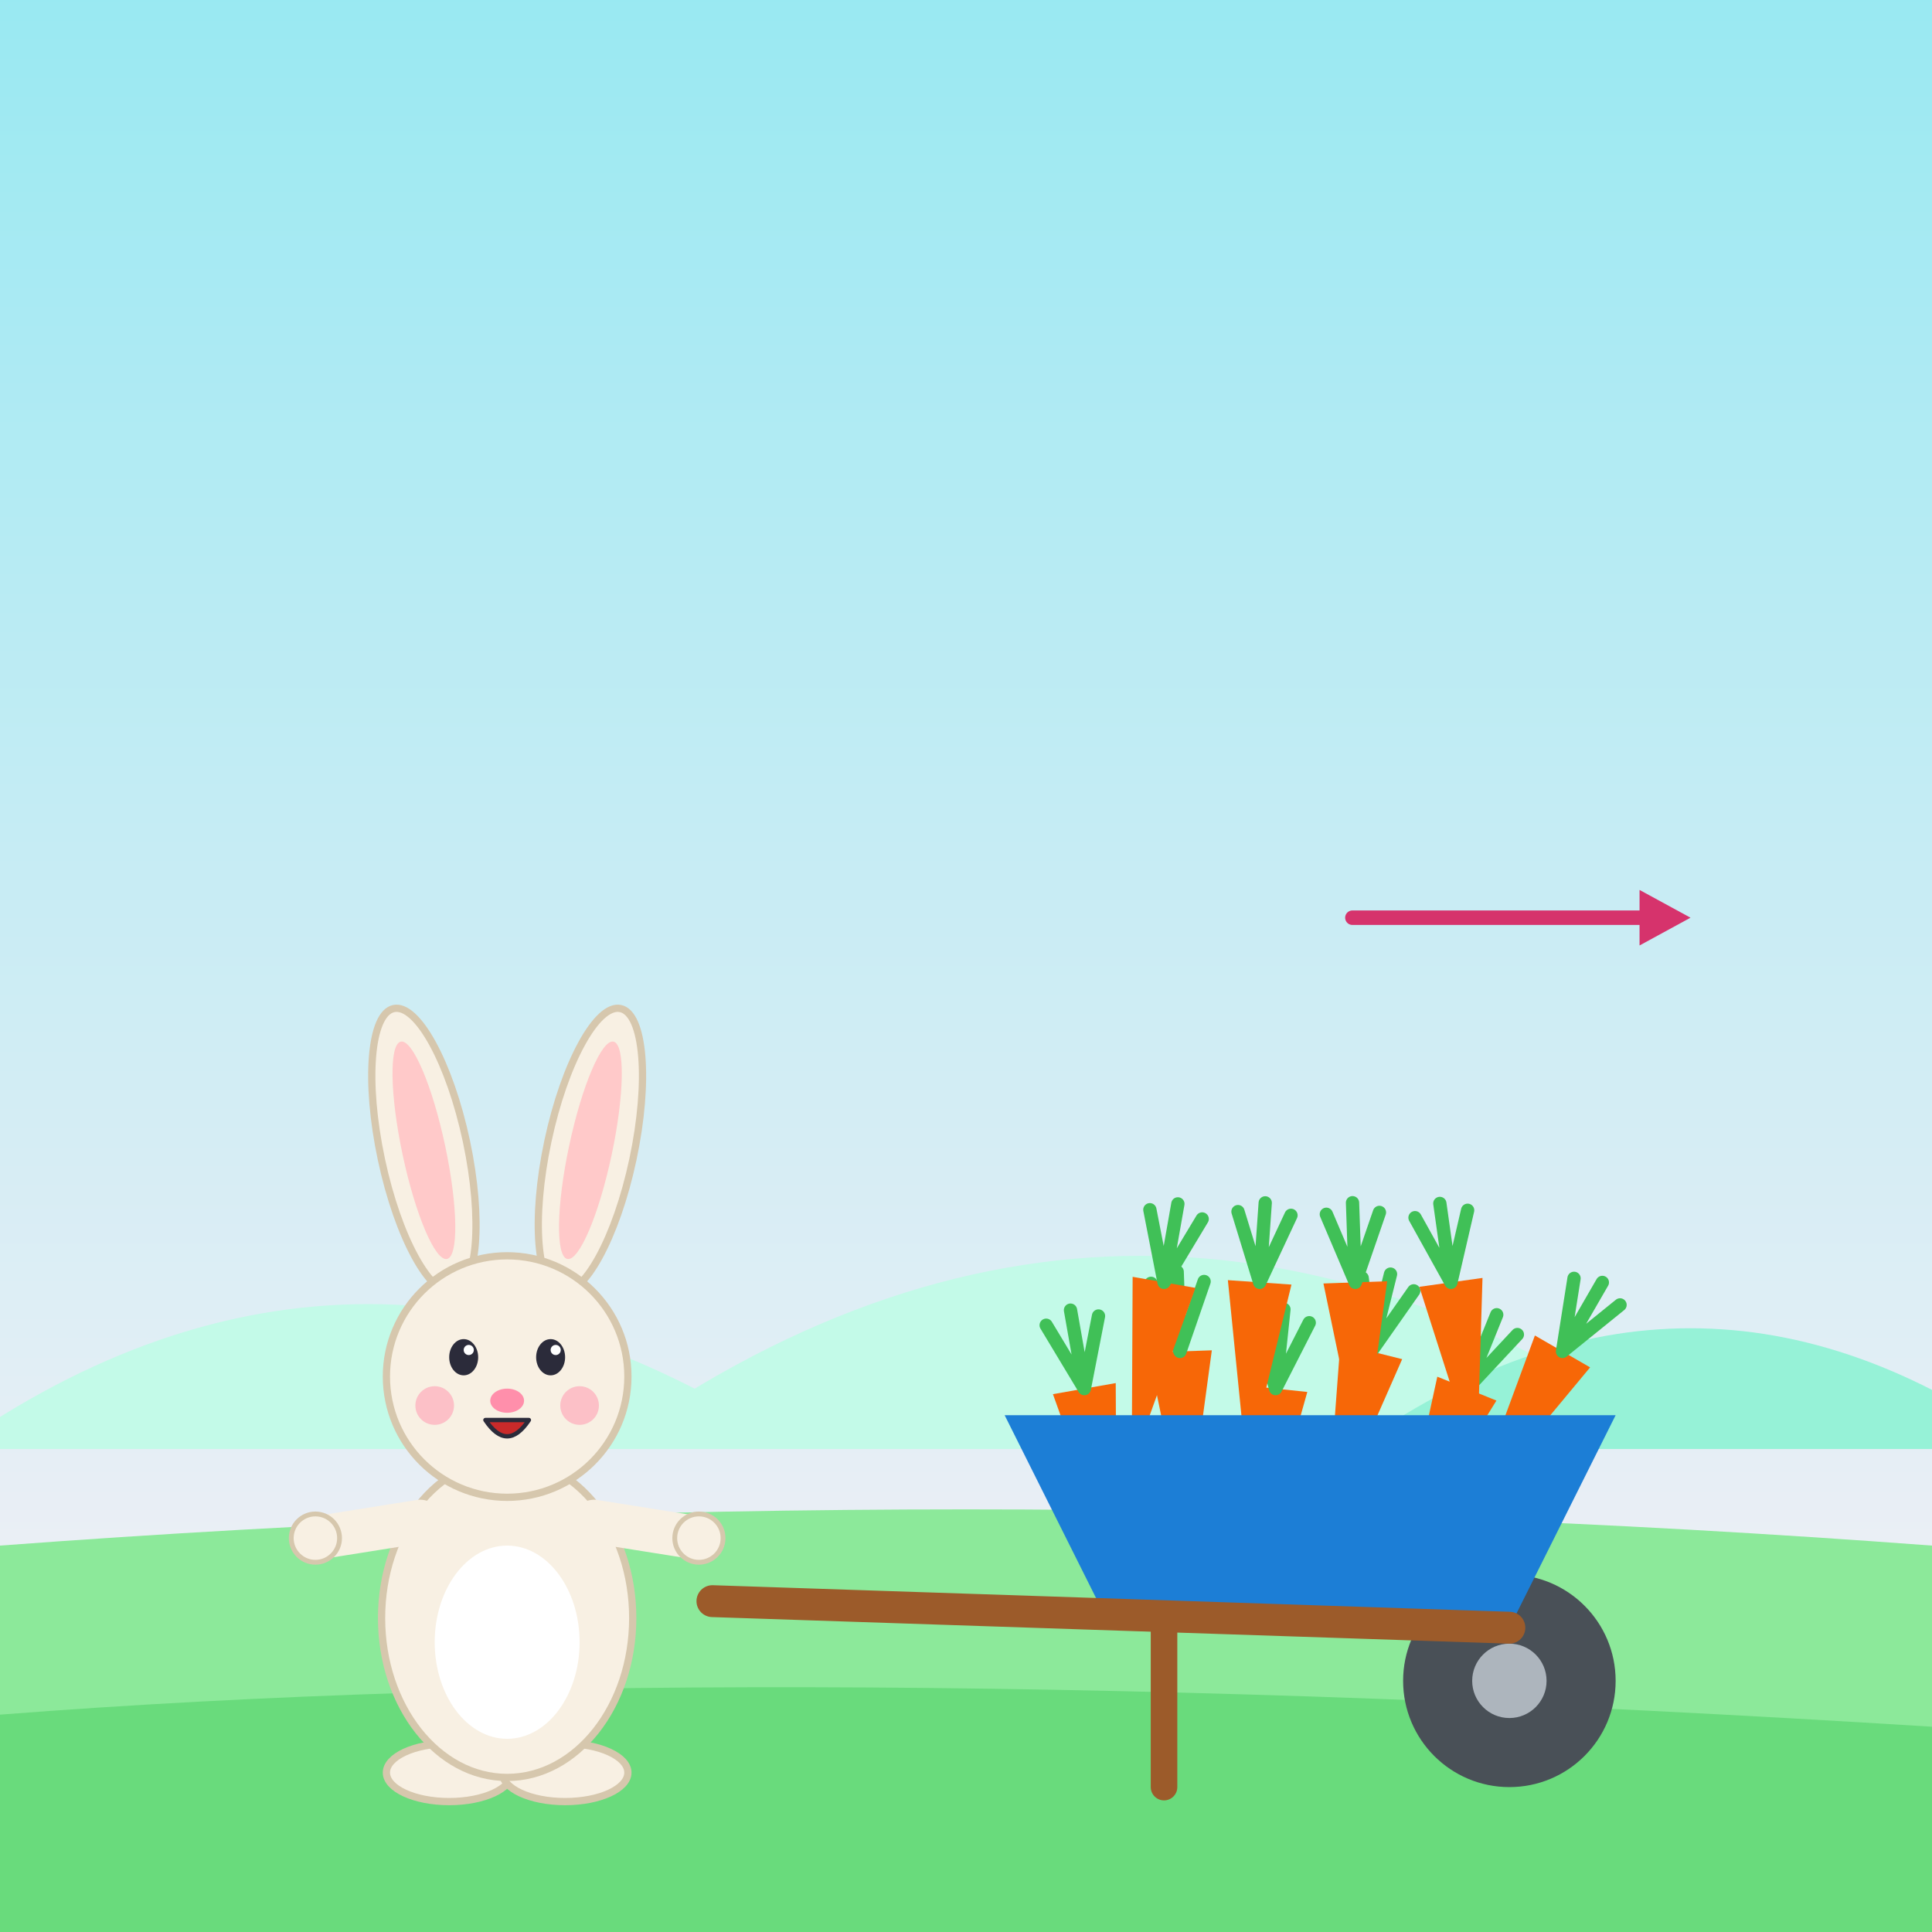
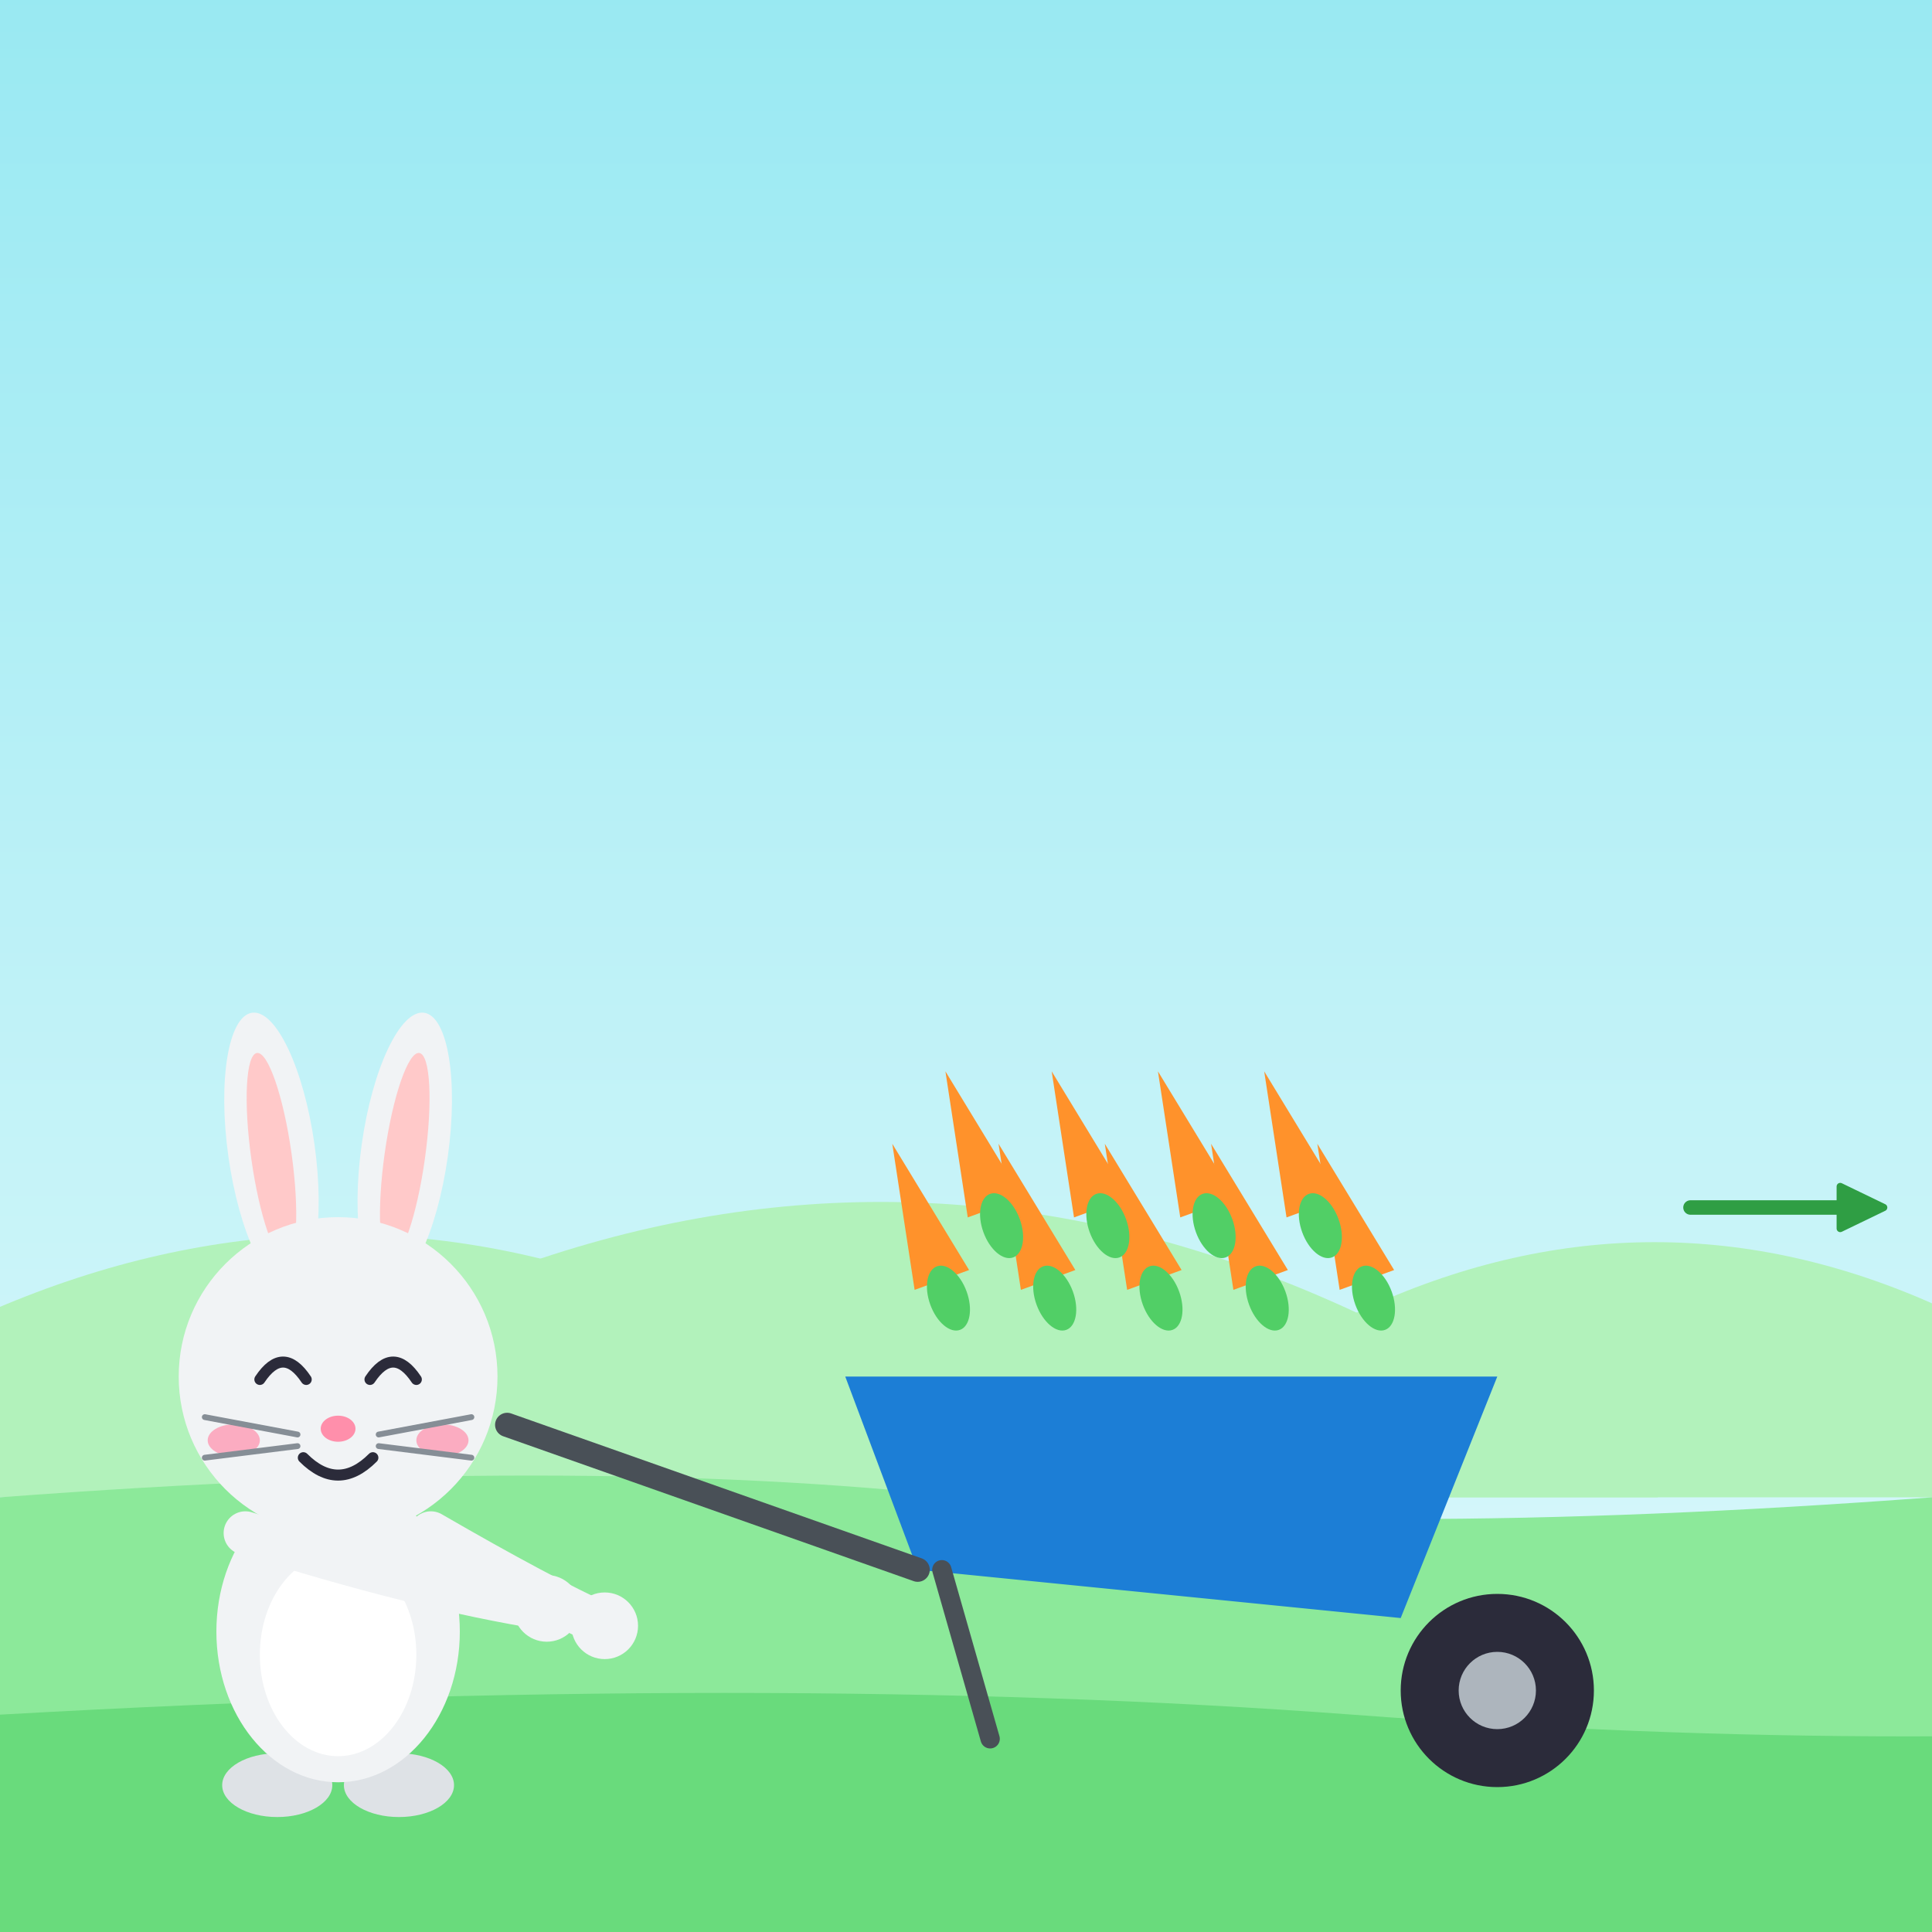
<svg xmlns="http://www.w3.org/2000/svg" viewBox="0 0 800 800" width="800" height="800">
  <defs>
-     <linearGradient id="ciel" x1="0" y1="0" x2="0" y2="1">
+     <linearGradient id="d9" x1="0" y1="0" x2="0" y2="1">
      <stop offset="0" stop-color="#99e9f2" />
-       <stop offset="1" stop-color="#fff0f6" />
+       <stop offset="1" stop-color="#e3fafc" />
    </linearGradient>
  </defs>
-   <rect width="800" height="800" fill="url(#ciel)" />
-   <path d="M -20 600 Q 150 480 330 600 Z" fill="#c3fae8" />
-   <path d="M 250 600 Q 470 440 700 600 Z" fill="#c3fae8" />
-   <path d="M 560 600 Q 700 500 840 600 Z" fill="#96f2d7" />
-   <path d="M 0 640 Q 400.0 610 800 640 L 800 800 L 0 800 Z" fill="#8ce99a" />
-   <path d="M 0 710 Q 320.0 685 800 715 L 800 800 L 0 800 Z" fill="#69db7c" />
-   <g transform="translate(460 740) scale(1.1 1.1)">
-     <g transform="translate(-10 -150) rotate(-10)">
-       <polygon points="-12,0 12,0 0,70" fill="#f76707" />
-       <path d="M 0 0 L -10 -26 M 0 0 L 0 -30 M 0 0 L 10 -26" fill="none" stroke="#40c057" stroke-width="5" stroke-linecap="round" stroke-linejoin="round" />
+   <rect x="0" y="0" width="800" height="800" fill="url(#d9)" />
+   <path d="M -128.6 620 Q 141.9 402.4 412.4 620 Z" fill="#b2f2bb" />
+   <path d="M 43 620 Q 364.7 375.4 686.5 620 Z" fill="#b2f2bb" />
+   <path d="M 450.4 620 Q 685.1 408.7 919.8 620 Z" fill="#b2f2bb" />
+   <path d="M 0 620 Q 240.0 602 400.0 620 T 800 620 L 800 800 L 0 800 Z" fill="#8ce99a" />
+   <path d="M 0 710 Q 320.0 692 560.0 710 T 1000 710 L 800 800 L 0 800 Z" fill="#69db7c" />
+   <circle cx="620" cy="700" r="40" fill="#2b2b3a" />
+   <circle cx="620" cy="700" r="16" fill="#adb5bd" />
+   <polygon points="350,570 620,570 580,670 380,650" fill="#1c7ed6" />
+   <line x1="380" y1="650" x2="210" y2="590" stroke="#495057" stroke-width="10" stroke-linecap="round" />
+   <line x1="390" y1="650" x2="410" y2="720" stroke="#495057" stroke-width="8" stroke-linecap="round" />
+   <g transform="translate(390 530) rotate(160)">
+     <g>
+       <polygon points="-12,0 12,0 0,60" fill="#ff922b" />
+       <ellipse cx="0" cy="-8" rx="8" ry="14" fill="#51cf66" />
    </g>
-     <g transform="translate(26 -164) rotate(-2)">
-       <polygon points="-12,0 12,0 0,70" fill="#f76707" />
-       <path d="M 0 0 L -10 -26 M 0 0 L 0 -30 M 0 0 L 10 -26" fill="none" stroke="#40c057" stroke-width="5" stroke-linecap="round" stroke-linejoin="round" />
+   </g>
+   <g transform="translate(434 530) rotate(160)">
+     <g>
+       <polygon points="-12,0 12,0 0,60" fill="#ff922b" />
+       <ellipse cx="0" cy="-8" rx="8" ry="14" fill="#51cf66" />
    </g>
-     <g transform="translate(62 -150) rotate(6)">
-       <polygon points="-12,0 12,0 0,70" fill="#f76707" />
-       <path d="M 0 0 L -10 -26 M 0 0 L 0 -30 M 0 0 L 10 -26" fill="none" stroke="#40c057" stroke-width="5" stroke-linecap="round" stroke-linejoin="round" />
+   </g>
+   <g transform="translate(478 530) rotate(160)">
+     <g>
+       <polygon points="-12,0 12,0 0,60" fill="#ff922b" />
+       <ellipse cx="0" cy="-8" rx="8" ry="14" fill="#51cf66" />
    </g>
-     <g transform="translate(98 -164) rotate(14)">
-       <polygon points="-12,0 12,0 0,70" fill="#f76707" />
-       <path d="M 0 0 L -10 -26 M 0 0 L 0 -30 M 0 0 L 10 -26" fill="none" stroke="#40c057" stroke-width="5" stroke-linecap="round" stroke-linejoin="round" />
+   </g>
+   <g transform="translate(522 530) rotate(160)">
+     <g>
+       <polygon points="-12,0 12,0 0,60" fill="#ff922b" />
+       <ellipse cx="0" cy="-8" rx="8" ry="14" fill="#51cf66" />
    </g>
-     <g transform="translate(134 -150) rotate(22)">
-       <polygon points="-12,0 12,0 0,70" fill="#f76707" />
-       <path d="M 0 0 L -10 -26 M 0 0 L 0 -30 M 0 0 L 10 -26" fill="none" stroke="#40c057" stroke-width="5" stroke-linecap="round" stroke-linejoin="round" />
+   </g>
+   <g transform="translate(566 530) rotate(160)">
+     <g>
+       <polygon points="-12,0 12,0 0,60" fill="#ff922b" />
+       <ellipse cx="0" cy="-8" rx="8" ry="14" fill="#51cf66" />
    </g>
-     <g transform="translate(170 -164) rotate(30)">
-       <polygon points="-12,0 12,0 0,70" fill="#f76707" />
-       <path d="M 0 0 L -10 -26 M 0 0 L 0 -30 M 0 0 L 10 -26" fill="none" stroke="#40c057" stroke-width="5" stroke-linecap="round" stroke-linejoin="round" />
+   </g>
+   <g transform="translate(412 500) rotate(160)">
+     <g>
+       <polygon points="-12,0 12,0 0,60" fill="#ff922b" />
+       <ellipse cx="0" cy="-8" rx="8" ry="14" fill="#51cf66" />
    </g>
-     <g transform="translate(20 -190) rotate(10)">
-       <polygon points="-12,0 12,0 0,70" fill="#f76707" />
-       <path d="M 0 0 L -10 -26 M 0 0 L 0 -30 M 0 0 L 10 -26" fill="none" stroke="#40c057" stroke-width="5" stroke-linecap="round" stroke-linejoin="round" />
+   </g>
+   <g transform="translate(456 500) rotate(160)">
+     <g>
+       <polygon points="-12,0 12,0 0,60" fill="#ff922b" />
+       <ellipse cx="0" cy="-8" rx="8" ry="14" fill="#51cf66" />
    </g>
-     <g transform="translate(56 -190) rotate(4)">
-       <polygon points="-12,0 12,0 0,70" fill="#f76707" />
-       <path d="M 0 0 L -10 -26 M 0 0 L 0 -30 M 0 0 L 10 -26" fill="none" stroke="#40c057" stroke-width="5" stroke-linecap="round" stroke-linejoin="round" />
+   </g>
+   <g transform="translate(500 500) rotate(160)">
+     <g>
+       <polygon points="-12,0 12,0 0,60" fill="#ff922b" />
+       <ellipse cx="0" cy="-8" rx="8" ry="14" fill="#51cf66" />
    </g>
-     <g transform="translate(92 -190) rotate(-2)">
-       <polygon points="-12,0 12,0 0,70" fill="#f76707" />
-       <path d="M 0 0 L -10 -26 M 0 0 L 0 -30 M 0 0 L 10 -26" fill="none" stroke="#40c057" stroke-width="5" stroke-linecap="round" stroke-linejoin="round" />
+   </g>
+   <g transform="translate(544 500) rotate(160)">
+     <g>
+       <polygon points="-12,0 12,0 0,60" fill="#ff922b" />
+       <ellipse cx="0" cy="-8" rx="8" ry="14" fill="#51cf66" />
    </g>
-     <g transform="translate(128 -190) rotate(-8)">
-       <polygon points="-12,0 12,0 0,70" fill="#f76707" />
-       <path d="M 0 0 L -10 -26 M 0 0 L 0 -30 M 0 0 L 10 -26" fill="none" stroke="#40c057" stroke-width="5" stroke-linecap="round" stroke-linejoin="round" />
+   </g>
+   <g transform="translate(140 750) scale(1.2 1.2)">
+     <ellipse cx="-21" cy="-9" rx="19" ry="11" fill="#dee2e6" />
+     <ellipse cx="21" cy="-9" rx="19" ry="11" fill="#dee2e6" />
+     <ellipse cx="0" cy="-62" rx="42" ry="52" fill="#f1f3f5" />
+     <ellipse cx="0" cy="-54" rx="27" ry="35" fill="#ffffff" />
+     <path d="M -32 -96 Q 28 -77 72 -70" fill="none" stroke="#f1f3f5" stroke-width="15" stroke-linecap="round" stroke-linejoin="round" />
+     <path d="M 32 -96 Q 70 -74 92 -64" fill="none" stroke="#f1f3f5" stroke-width="15" stroke-linecap="round" stroke-linejoin="round" />
+     <circle cx="72" cy="-70" r="11.5" fill="#f1f3f5" />
+     <circle cx="92" cy="-64" r="11.5" fill="#f1f3f5" />
+     <g>
+       <ellipse cx="-23" cy="-228" rx="15" ry="48" fill="#f1f3f5" transform="rotate(-8 -23 -228)" />
+       <ellipse cx="-23" cy="-226" rx="7" ry="36" fill="#ffc9c9" transform="rotate(-8 -23 -226)" />
+       <ellipse cx="23" cy="-228" rx="15" ry="48" fill="#f1f3f5" transform="rotate(8 23 -228)" />
+       <ellipse cx="23" cy="-226" rx="7" ry="36" fill="#ffc9c9" transform="rotate(8 23 -226)" />
+       <circle cx="0" cy="-150" r="55" fill="#f1f3f5" />
+       <ellipse cx="-36" cy="-128" rx="9" ry="5.5" fill="#ff8fab" opacity="0.7" />
+       <ellipse cx="36" cy="-128" rx="9" ry="5.5" fill="#ff8fab" opacity="0.7" />
+       <path d="M -27 -149 Q -19 -161 -11 -149" fill="none" stroke="#2b2b3a" stroke-width="3.8" stroke-linecap="round" stroke-linejoin="round" />
+       <path d="M 11 -149 Q 19 -161 27 -149" fill="none" stroke="#2b2b3a" stroke-width="3.8" stroke-linecap="round" stroke-linejoin="round" />
+       <ellipse cx="0" cy="-132" rx="6" ry="4.5" fill="#ff8fab" />
+       <path d="M -12 -122 Q 0 -110 12 -122" fill="none" stroke="#2b2b3a" stroke-width="3.8" stroke-linecap="round" stroke-linejoin="round" />
+       <line x1="-14" y1="-130" x2="-46" y2="-136" stroke="#868e96" stroke-width="2" stroke-linecap="round" />
+       <line x1="-14" y1="-126" x2="-46" y2="-122" stroke="#868e96" stroke-width="2" stroke-linecap="round" />
+       <line x1="14" y1="-130" x2="46" y2="-136" stroke="#868e96" stroke-width="2" stroke-linecap="round" />
+       <line x1="14" y1="-126" x2="46" y2="-122" stroke="#868e96" stroke-width="2" stroke-linecap="round" />
    </g>
-     <circle cx="150" cy="-40" r="40" fill="#495057" />
-     <circle cx="150" cy="-40" r="14" fill="#adb5bd" />
-     <path d="M -40 -140 L 190 -140 L 150 -60 L 0 -60 Z" fill="#1c7ed6" />
-     <line x1="-150" y1="-70" x2="150" y2="-60" stroke="#9c5b2a" stroke-width="12" stroke-linecap="round" />
-     <line x1="20" y1="-60" x2="20" y2="0" stroke="#9c5b2a" stroke-width="10" stroke-linecap="round" />
  </g>
-   <g transform="translate(210 740)">
-     <ellipse cx="-24" cy="-6" rx="26" ry="12" fill="#f8f0e3" stroke="#d6c7ad" stroke-width="3" />
-     <ellipse cx="24" cy="-6" rx="26" ry="12" fill="#f8f0e3" stroke="#d6c7ad" stroke-width="3" />
-     <ellipse cx="0" cy="-70" rx="52" ry="66" fill="#f8f0e3" stroke="#d6c7ad" stroke-width="3" />
-     <ellipse cx="0" cy="-60" rx="30" ry="40" fill="#fff" />
-     <g transform="translate(-22 -205) rotate(-12)">
-       <ellipse cx="0" cy="-60" rx="18" ry="60" fill="#f8f0e3" stroke="#d6c7ad" stroke-width="3" />
-       <ellipse cx="0" cy="-60" rx="9" ry="46" fill="#ffc9c9" />
-     </g>
-     <g transform="translate(22 -205) rotate(12)">
-       <ellipse cx="0" cy="-60" rx="18" ry="60" fill="#f8f0e3" stroke="#d6c7ad" stroke-width="3" />
-       <ellipse cx="0" cy="-60" rx="9" ry="46" fill="#ffc9c9" />
-     </g>
-     <circle cx="0" cy="-170" r="50" fill="#f8f0e3" stroke="#d6c7ad" stroke-width="3" />
-     <ellipse cx="-18" cy="-178" rx="6" ry="7.5" fill="#2b2b3a" />
-     <ellipse cx="18" cy="-178" rx="6" ry="7.5" fill="#2b2b3a" />
-     <circle cx="-15.9" cy="-181" r="2.1" fill="#fff" />
-     <circle cx="20.1" cy="-181" r="2.1" fill="#fff" />
-     <circle cx="-30" cy="-158" r="8" fill="#ff8fab" opacity="0.5" />
-     <circle cx="30" cy="-158" r="8" fill="#ff8fab" opacity="0.5" />
-     <ellipse cx="0" cy="-160" rx="7" ry="5" fill="#ff8fab" />
-     <path d="M -9 -152 Q 0 -138.5 9 -152 Z" fill="#c92a2a" stroke="#2b2b3a" stroke-width="1.8" stroke-linecap="round" stroke-linejoin="round" />
-     <line x1="-36" y1="-110" x2="-79.4" y2="-103.1" stroke="#f8f0e3" stroke-width="18" stroke-linecap="round" />
-     <circle cx="-79.4" cy="-103.1" r="10" fill="#f8f0e3" stroke="#d6c7ad" stroke-width="2" />
-     <line x1="36" y1="-110" x2="79.4" y2="-103.1" stroke="#f8f0e3" stroke-width="18" stroke-linecap="round" />
-     <circle cx="79.4" cy="-103.1" r="10" fill="#f8f0e3" stroke="#d6c7ad" stroke-width="2" />
+   <g>
+     <line x1="700" y1="500" x2="764" y2="500" stroke="#2f9e44" stroke-width="6" stroke-linecap="round" />
+     <polygon points="780,500 762,508.7 762,491.3" fill="#2f9e44" stroke="#2f9e44" stroke-width="3" stroke-linejoin="round" />
  </g>
-   <line x1="560" y1="380" x2="685.6" y2="380" stroke="#d6336c" stroke-width="6" stroke-linecap="round" />
-   <polygon points="700,380 678.9,391.5 678.9,368.5" fill="#d6336c" />
</svg>
